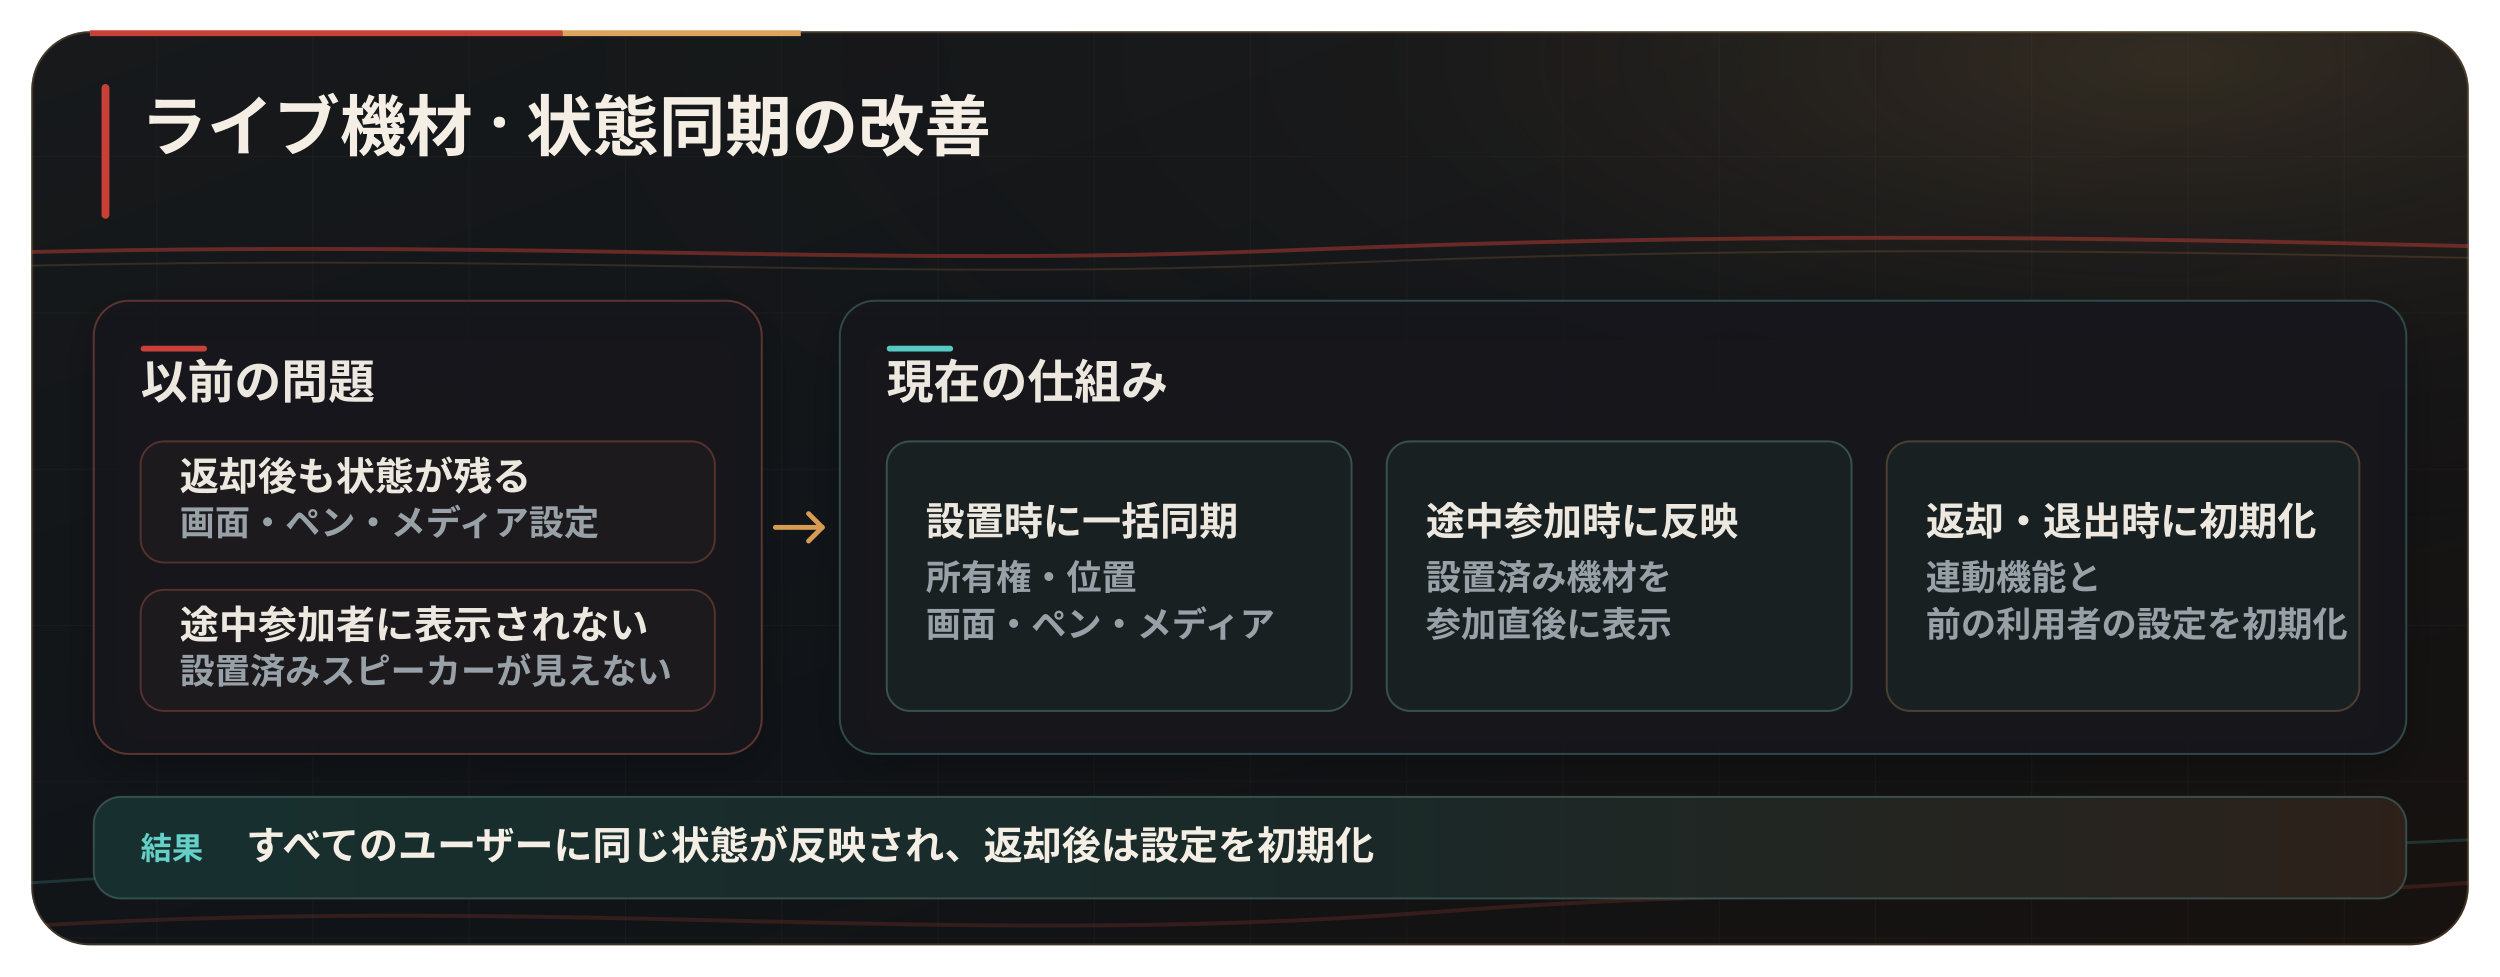
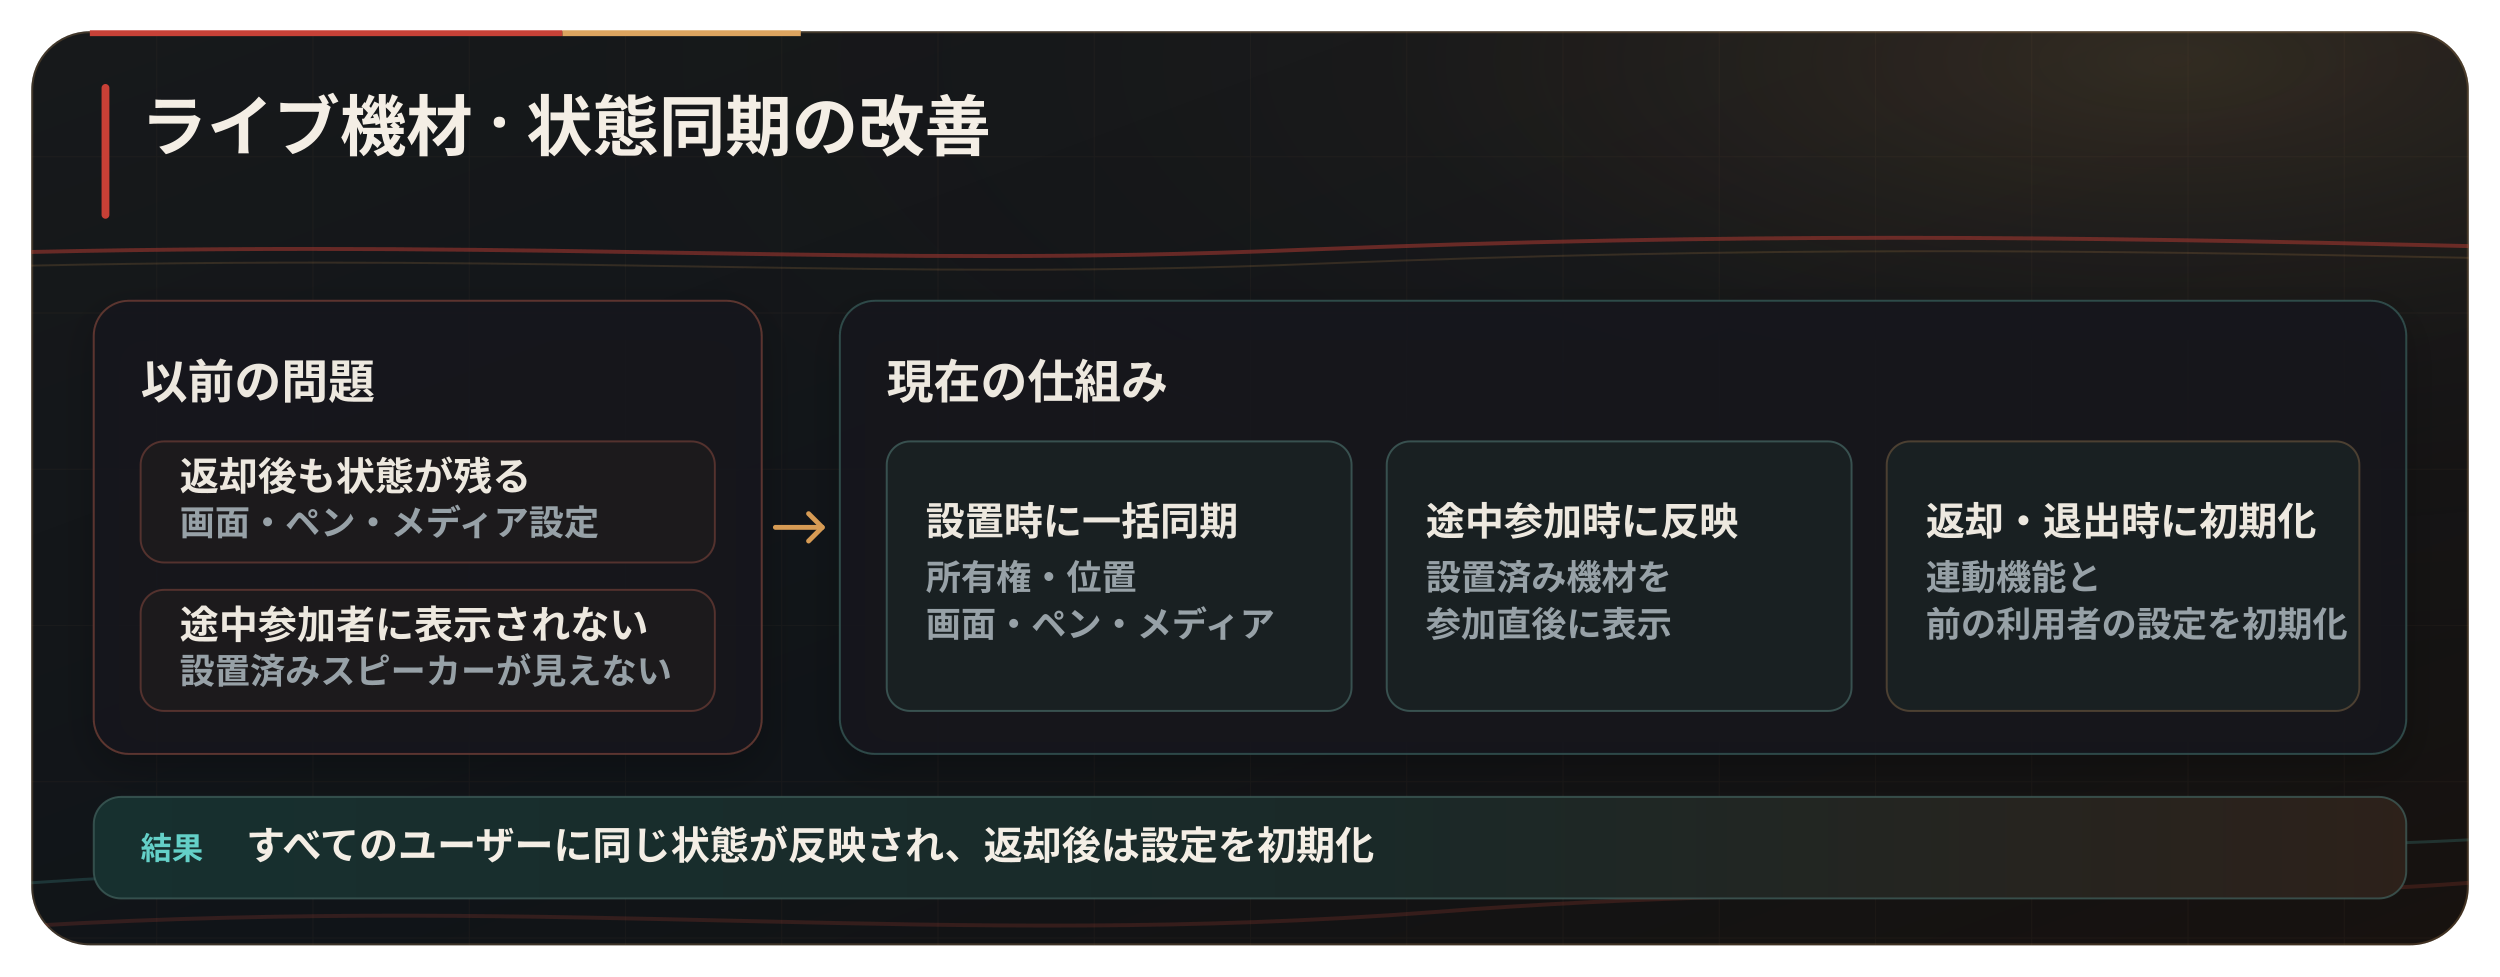
<svg xmlns="http://www.w3.org/2000/svg" width="1280" height="500" viewBox="0 0 1280 500" role="img" aria-labelledby="title desc">
  <defs>
    <linearGradient id="panelBackground" x1="0" y1="0" x2="1" y2="1">
      <stop offset="0" stop-color="#17191b" />
      <stop offset="0.55" stop-color="#101418" />
      <stop offset="1" stop-color="#17120f" />
    </linearGradient>
    <radialGradient id="stationLight" cx="88%" cy="3%" r="76%">
      <stop offset="0" stop-color="#d69a50" stop-opacity="0.17" />
      <stop offset="0.42" stop-color="#a46531" stop-opacity="0.045" />
      <stop offset="1" stop-color="#000000" stop-opacity="0" />
    </radialGradient>
    <linearGradient id="resultBar" x1="0" y1="0" x2="1" y2="0">
      <stop offset="0" stop-color="#17302f" />
      <stop offset="0.55" stop-color="#1a2928" />
      <stop offset="1" stop-color="#2d211a" />
    </linearGradient>
    <pattern id="streetGrid" width="80" height="80" patternUnits="userSpaceOnUse">
      <path d="M80 0H0V80" fill="none" stroke="#e9c08a" stroke-opacity="0.035" />
    </pattern>
    <filter id="cardShadow" x="-8%" y="-12%" width="116%" height="130%">
      <feDropShadow dx="0" dy="7" stdDeviation="10" flood-color="#000000" flood-opacity="0.24" />
    </filter>
    <clipPath id="panelClip">
      <rect x="16" y="16" width="1248" height="468" rx="30" />
    </clipPath>
    <style>
      text { font-family: "Noto Sans JP", "Yu Gothic", "Segoe UI", sans-serif; }
      .title { fill: #f4eee5; font-size: 34px; font-weight: 750; }
      .section { fill: #ede8df; font-size: 24px; font-weight: 700; }
      .item-title { fill: #ede8df; font-size: 20px; font-weight: 700; }
      .item-body { fill: #97a1a7; font-size: 18px; font-weight: 600; }
      .result-label { fill: #64d0c8; font-size: 16px; font-weight: 750; }
      .result-text { fill: #f4eee5; font-size: 20px; font-weight: 700; }
    </style>
  </defs>
  <g clip-path="url(#panelClip)">
    <rect x="16" y="16" width="1248" height="468" rx="30" fill="url(#panelBackground)" />
    <rect x="16" y="16" width="1248" height="468" rx="30" fill="url(#stationLight)" />
    <rect x="16" y="16" width="1248" height="468" rx="30" fill="url(#streetGrid)" />
    <path d="M16 129 C290 123 445 137 664 128 C890 119 1055 121 1264 126" fill="none" stroke="#a83831" stroke-opacity="0.56" stroke-width="2" />
    <path d="M16 136 C295 130 456 144 675 135 C902 126 1068 128 1264 132" fill="none" stroke="#df9d53" stroke-opacity="0.16" />
    <path d="M16 452 C300 432 483 469 721 447 C943 427 1088 439 1264 430" fill="none" stroke="#54c9c2" stroke-opacity="0.18" stroke-width="1.5" />
    <path d="M16 474 C292 458 484 486 734 467 C951 450 1110 464 1264 452" fill="none" stroke="#b34236" stroke-opacity="0.22" stroke-width="2" />
  </g>
  <rect x="16.5" y="16.5" width="1247" height="467" rx="29.5" fill="none" stroke="#b98a55" stroke-opacity="0.26" />
  <path d="M46 17 H288" stroke="#c74137" stroke-width="3" />
  <path d="M288 17 H410" stroke="#dca45f" stroke-width="3" />
  <rect x="52" y="43" width="4" height="69" rx="2" fill="#c84036" />
  <text x="72" y="77" class="title">ライブ機材 · 状態同期の改善</text>
  <g filter="url(#cardShadow)">
    <rect x="48" y="154" width="342" height="232" rx="18" fill="#17171a" fill-opacity="0.97" stroke="#6b3c35" stroke-opacity="0.82" />
    <rect x="430" y="154" width="802" height="232" rx="18" fill="#14191d" fill-opacity="0.97" stroke="#355553" stroke-opacity="0.82" />
  </g>
-   <rect x="72" y="177" width="34" height="3" rx="1.5" fill="#c84036" />
  <text x="72" y="204" class="section">以前の問題</text>
  <rect x="72" y="226" width="294" height="62" rx="12" fill="#1c1a1c" stroke="#6b3c35" stroke-opacity="0.72" />
  <text x="92" y="251" class="item-title">返却後も状態が残る</text>
  <text x="92" y="274" class="item-body">画面・ペン・メディア設定</text>
  <rect x="72" y="302" width="294" height="62" rx="12" fill="#1c1a1c" stroke="#6b3c35" stroke-opacity="0.72" />
  <text x="92" y="327" class="item-title">途中参加者に表示されない</text>
  <text x="92" y="350" class="item-body">設置済みスピーカーが見えない</text>
  <path d="M397 270 H421" stroke="#d79b54" stroke-width="2.5" stroke-linecap="round" />
  <path d="M414 263 L421 270 L414 277" fill="none" stroke="#d79b54" stroke-width="2.5" stroke-linecap="round" stroke-linejoin="round" />
-   <rect x="454" y="177" width="34" height="3" rx="1.5" fill="#58c9c2" />
  <text x="454" y="204" class="section">現在の仕組み</text>
  <rect x="454" y="226" width="238" height="138" rx="12" fill="#192022" stroke="#42615e" stroke-opacity="0.78" />
  <text x="474" y="274" class="item-title">設置時に一括同期</text>
  <text x="474" y="302" class="item-body">所有権・位置</text>
  <text x="474" y="326" class="item-body">画面・ペン・メディア</text>
  <rect x="710" y="226" width="238" height="138" rx="12" fill="#192022" stroke="#42615e" stroke-opacity="0.78" />
  <text x="730" y="274" class="item-title">途中参加時に反映</text>
  <text x="730" y="302" class="item-body">設置済み機材を</text>
  <text x="730" y="326" class="item-body">参加直後に表示</text>
  <rect x="966" y="226" width="242" height="138" rx="12" fill="#192022" stroke="#5b4b38" stroke-opacity="0.78" />
  <text x="986" y="274" class="item-title">返却・退出時に初期化</text>
  <text x="986" y="302" class="item-body">連動機能と</text>
  <text x="986" y="326" class="item-body">前の利用者の設定を初期化</text>
  <rect x="48" y="408" width="1184" height="52" rx="14" fill="url(#resultBar)" stroke="#42615e" stroke-opacity="0.72" />
  <text x="72" y="440" class="result-label">結果</text>
  <text x="126" y="440" class="result-text">すべてのユーザーに同じ状態が反映され、返却後は設定を初期化</text>
</svg>
